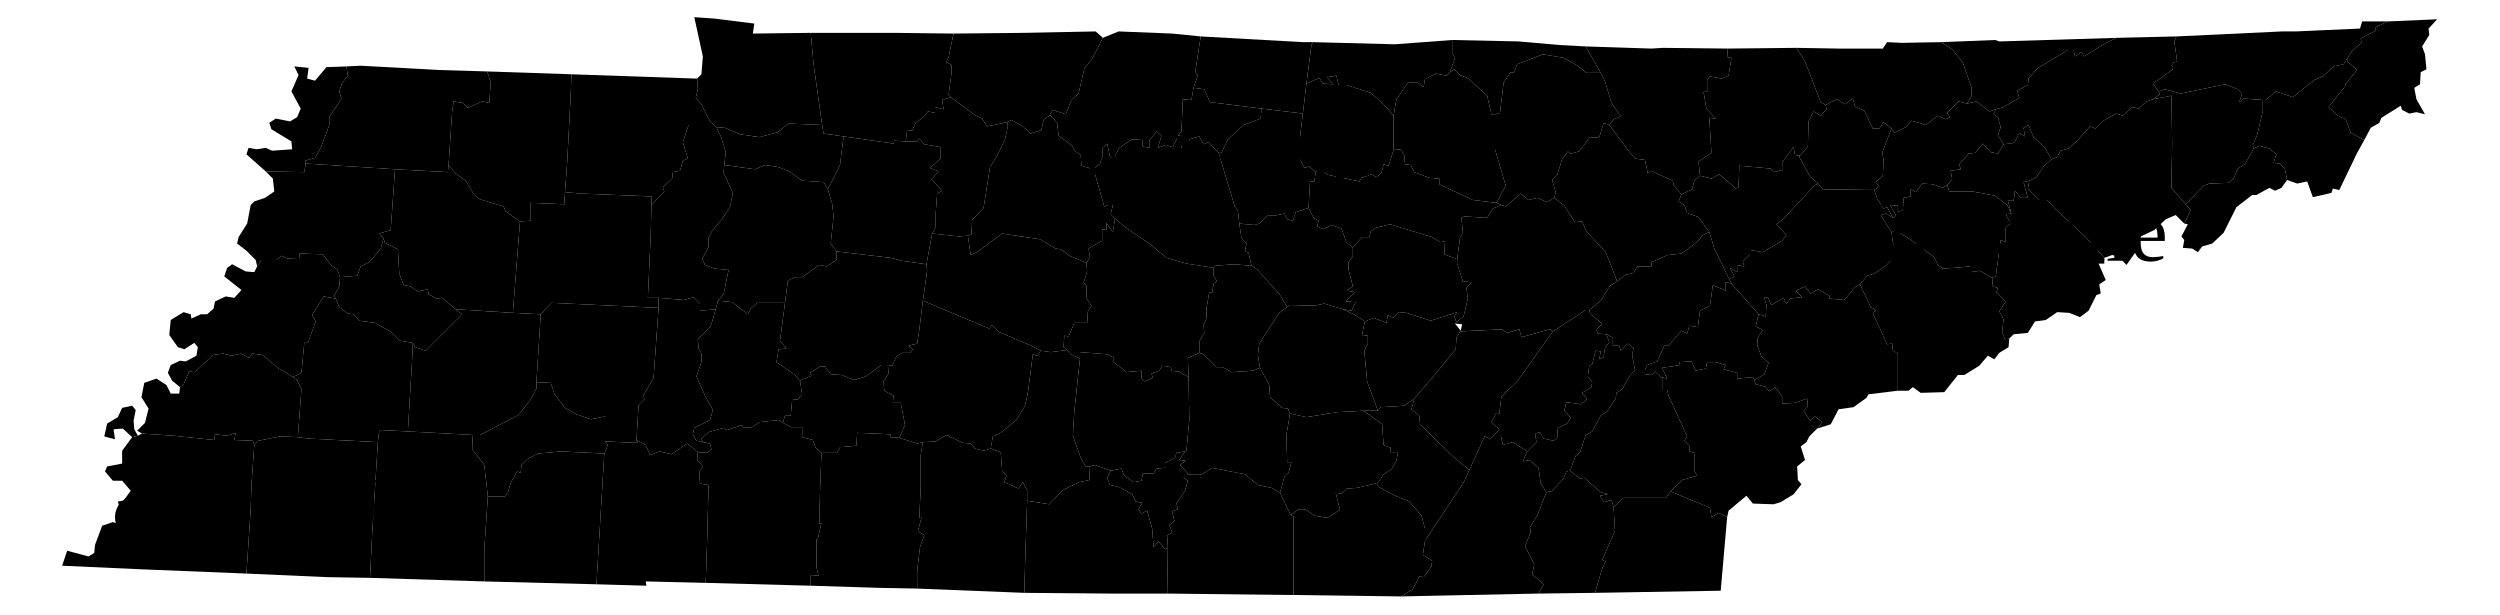
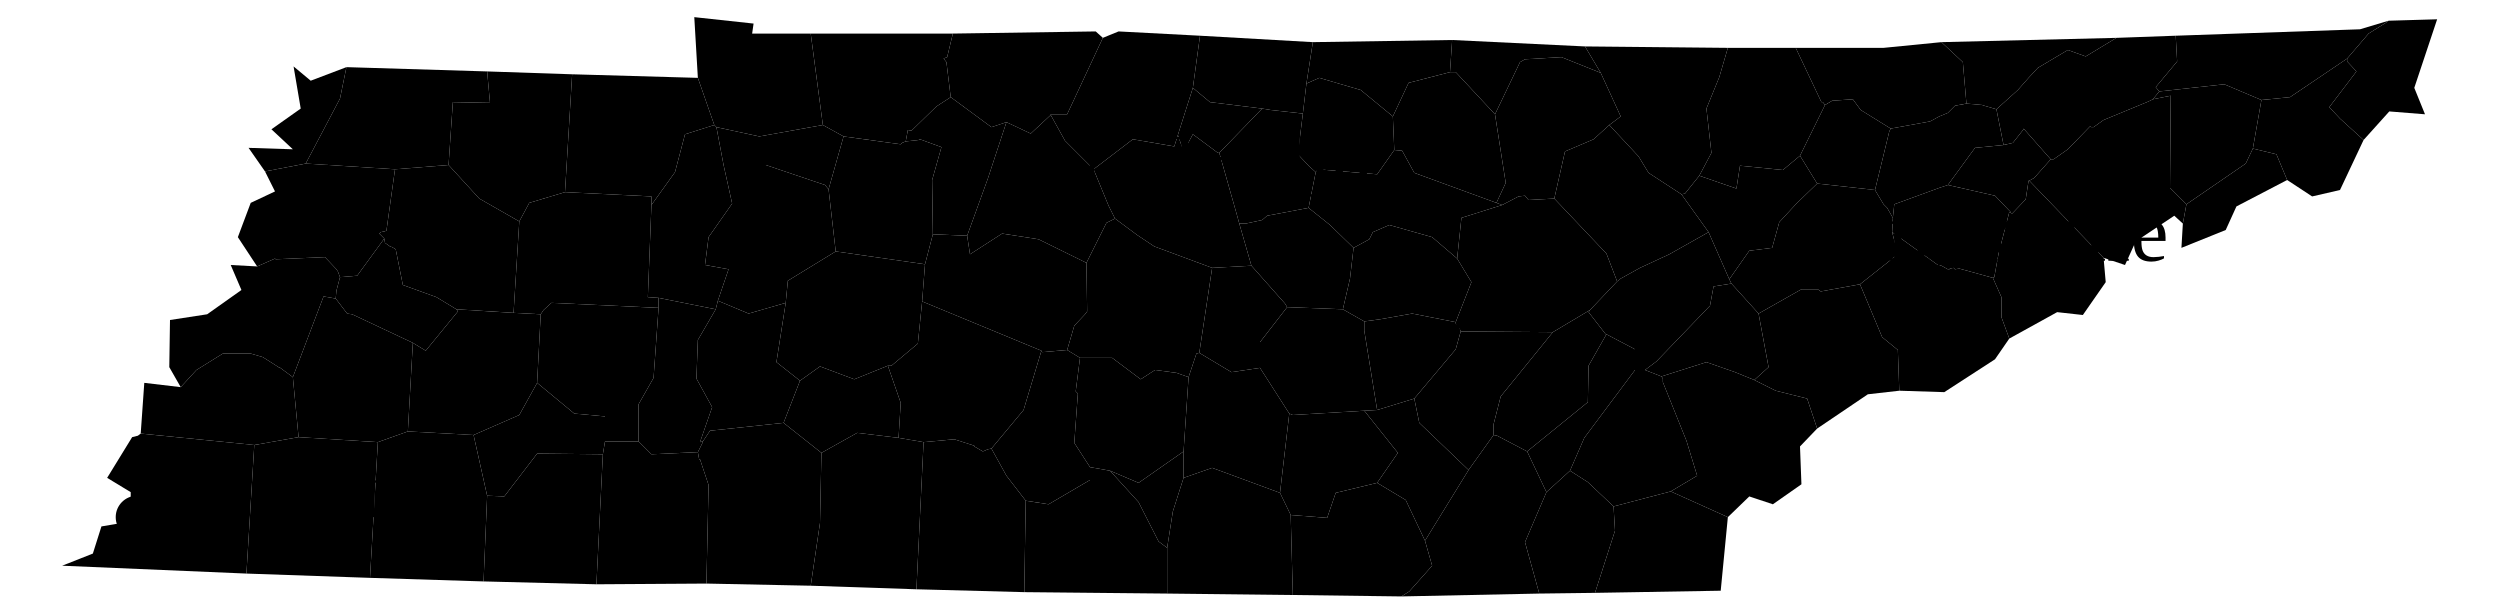
<svg xmlns="http://www.w3.org/2000/svg" version="1.1" width="350" height="86" viewBox="0 0 350 86">
  <defs>
    <pattern id="pattern-no-results" width="50" height="50" patternUnits="userSpaceOnUse">
      <rect width="50" height="50" fill="#ddd" />
      <path d="M-5,5L5,-5M-5,55L55,-5M45,55L55,45" stroke-width="10" stroke="#666666" />
    </pattern>
  </defs>
  <g class="counties" transform="scale(0.1)">
-     <path data-fips-int="47001" data-name="Anderson County" d="M2520,218l-1,2 15,27 11,10 -5,3 -43,46 -10,8 14,15 -6,8 -27,16 -18,-3 0,6 -10,10 2,7 -10,-2 0,10 -10,-6 6,12 -7,4 -21,-43 -7,-23 -15,-21 -16,-6 -4,-11 -8,-5 4,-10 15,-7 3,-12 8,-7 16,4 11,-6 23,20 4,-2 1,-30 44,4 4,5 12,-3 0,-11 16,-21 2,11Z" />
-     <path data-fips-int="47003" data-name="Bedford County" d="M1664,528l1,60 -4,43 -2,1 -12,2 -2,7 -14,7 0,7 -12,1 -4,7 -15,0 -2,10 -11,2 -13,-9 -4,-10 -15,3 -22,-8 -7,2 -6,0 -7,-12 -11,-31 2,-34 8,-74 0,-9 38,3 10,5 -2,5 19,15 21,-2 0,11 5,4 11,-5 -2,-6 11,-4 4,-7 12,2 2,7 9,-1Z" />
-     <path data-fips-int="47005" data-name="Benton County" d="M1003,178l7,15 6,20 -2,18 -1,11 13,28 -4,20 -13,19 -12,14 -5,10 0,13 -9,16 4,9 13,5 20,2 -7,34 -8,9 -3,12 -22,2 0,-10 -9,-9 -13,4 -36,-3 -15,0 4,-88 1,-42 18,-19 -2,-6 13,-12 1,-9 10,-2 4,-14 7,-3 -7,-23 8,-24 36,0Z" />
-     <path data-fips-int="47007" data-name="Bledsoe County" d="M2174,464l-50,70 -22,21 -3,24 -4,-1 -7,13 11,10 -7,8 -6,6 -7,-5 -22,48 -24,-20 -45,-44 -1,-12 -11,-9 4,-15 25,-29 33,-40 1,-16 5,-9 59,-3 7,5 17,-5 3,11 40,-11Z" />
-     <path data-fips-int="47009" data-name="Blount County" d="M2626,434l-4,5 20,43 7,-1 1,10 7,4 0,52 -41,5 -3,5 -18,13 -21,3 -11,21 -19,6 7,-9 -10,-8 -7,6 -9,-14 6,-6 -1,-11 -17,6 -18,1 0,-10 -10,-13 -8,6 -6,-7 -13,-3 -2,-6 14,-8 6,-16 -10,-9 -6,-16 1,-11 7,-10 -10,-5 4,-17 10,3 1,-16 -3,-10 5,-1 5,11 17,-10 4,9 5,-8 17,-2 -9,-9 13,-6 8,10 10,-6 16,9 0,4 21,2 15,-18 7,-4 15,32Z" />
-     <path data-fips-int="47011" data-name="Bradley County" d="M2259,710l2,33 -18,41 5,2 -5,10 -10,34 -79,1 7,-13 -16,-14 3,-14 -13,-25 8,-20 -1,-7 10,-16 13,-33 7,-1 17,-18 4,-10 5,-1 14,11 6,-1 23,20 10,3 -11,2 5,9 11,-3Z" />
-     <path data-fips-int="47013" data-name="Campbell County" d="M2556,147l1,6 -8,9 -10,-6 -7,14 -1,35 -11,13 -7,-1 -2,-11 -16,21 0,11 -12,3 -4,-5 -44,-4 -1,30 -4,2 -23,-20 -11,6 -16,-4 -2,-20 18,-12 -3,-49 9,1 -13,-14 -4,-23 5,-1 0,-16 4,-5 16,3 10,-4 4,-25 -6,-1 1,-12 96,-1 12,19 22,57Z" />
-     <path data-fips-int="47015" data-name="Cannon County" d="M1752,372l8,5 32,36 10,17 -11,8 -28,43 -2,16 3,18 -10,4 -30,2 -12,-7 -9,0 -18,-18 -6,-2 0,-16 7,-12 -1,-11 4,-9 0,-14 4,-23 4,1 2,-13 5,-3 -5,-8 0,-11 3,-3 25,-2Z" />
-     <path data-fips-int="47017" data-name="Carroll County" d="M912,287l-1,42 -4,88 15,0 0,14 -150,-7 -15,16 -39,-2 10,-128 15,-1 0,-25 47,2 1,-17 22,2 99,4Z" />
-     <path data-fips-int="47019" data-name="Carter County" d="M3310,196l-10,18 -25,52 -9,-2 -2,6 -26,6 -8,-22 -14,3 -14,-5 -3,-15 -7,-8 -9,-1 4,-12 -10,-8 -14,-4 -8,4 -1,-5 6,-14 8,-34 0,-15 4,0 14,-12 24,8 30,-24 12,-5 15,-14 14,-3 5,-8 0,4 14,12 -16,19 -1,4 -23,29 13,12 11,5 7,19Z" />
-     <path data-fips-int="47021" data-name="Cheatham County" d="M1410,171l1,6 -4,18 -11,23 -10,16 -9,57 -16,17 -1,20 -5,2 -12,1 -38,-4 5,-9 0,-20 2,-27 7,-4 -15,-16 10,-11 -12,-5 15,-13 0,-16 -23,-4 -7,-8 -3,4 -16,0 2,-16 7,1 5,-11 12,-9 5,-7 10,2 0,-8 12,3 -2,-13 12,-4 35,26 9,4 7,11Z" />
-     <path data-fips-int="47023" data-name="Chester County" d="M847,618l4,5 -5,12 -61,-3 -32,3 -15,8 -8,8 -1,11 -5,-2 -9,16 -4,14 -4,5 -24,0 -5,-44 -17,-22 1,-20 10,0 54,-28 17,-22 8,-15 0,-9 20,1 5,15 15,20 16,9 20,7 20,-4Z" />
-     <path data-fips-int="47025" data-name="Claiborne County" d="M2718,59l16,11 14,18 12,34 0,13 -6,10 -12,-3 -16,16 4,6 -6,3 -11,-5 -17,13 -20,-6 -8,9 -16,8 -4,-6 -11,-9 -6,9 -9,0 -12,-25 -13,-6 -3,-11 -11,8 -11,-7 -5,2 -11,6 -7,-4 -22,-57 -12,-19 59,1 62,0 6,-9 20,1Z" />
-     <path data-fips-int="47027" data-name="Clay County" d="M2030,101l-5,5 -15,-3 -15,8 -2,11 -9,-7 -13,1 -16,23 -4,23 -14,-16 -18,-16 -34,-11 -11,0 -3,-13 -13,2 8,10 -14,-1 -5,-8 -18,8 7,-54 2,-4 115,3 80,-6 0,19 4,6Z" />
-     <path data-fips-int="47029" data-name="Cocke County" d="M2946,361l0,8 -8,0 10,23 -9,6 2,13 -6,2 -11,22 -12,9 -15,-6 -17,-1 -16,11 -15,2 -10,16 -20,2 -6,6 -6,1 -4,-10 2,-18 -6,-11 9,-14 -13,-13 2,-6 -7,-2 -1,-12 5,-2 7,-51 7,3 0,-21 7,-5 -7,-13 8,-1 -5,-18 8,0 2,-14 8,10 10,0 -6,-22 8,-2 -2,11 16,16 11,0 12,13 42,39Z" />
-     <path data-fips-int="47031" data-name="Coffee County" d="M1679,494l6,2 18,18 9,0 12,7 30,-2 10,-4 13,24 1,17 17,15 8,1 3,7 -5,30 1,38 6,0 -4,15 -6,6 -6,22 -12,-7 -19,-4 -18,-15 -46,-9 -14,9 -22,0 -4,5 6,-6 -11,-12 8,-6 -9,-1 8,-12 2,-1 4,-43 -1,-60 -1,-27Z" />
-     <path data-fips-int="47033" data-name="Crockett County" d="M638,433l3,3 6,4 -51,51 -15,-5 -3,-6 -18,-3 -12,-12 -23,-13 -22,-3 -8,-9 -8,-1 -12,-9 -5,-12 -2,-4 7,-13 1,-13 24,-2 5,-13 12,-6 16,-19 4,-14 2,6 18,9 2,34 6,16 10,2 10,7 14,-3 1,7 11,6 8,-1Z" />
-     <path data-fips-int="47035" data-name="Cumberland County" d="M2176,277l14,11 15,23 10,-1 6,14 27,29 16,41 -10,6 -13,21 -16,13 -5,0 -46,30 -4,-3 -40,11 -3,-11 -17,5 -7,-5 -59,3 1,-1 2,-9 -10,-1 2,-2 10,-8 6,-25 -2,-15 7,-8 -12,-1 -8,-25 0,-6 4,-30 4,-7 -2,-21 4,-2 32,2 8,-13 12,-5 6,2 21,-18 11,9 12,-3 14,6Z" />
-     <path data-fips-int="47037" data-name="Davidson County" d="M1470,161l10,11 2,18 19,14 3,7 9,6 1,15 17,5 15,52 5,-2 7,0 -3,13 6,6 -3,19 -9,-13 0,10 -6,-1 0,16 -19,11 2,12 -5,8 -24,-10 -12,-9 -7,-1 -22,-13 -53,-8 -35,26 -9,4 -4,-27 5,-2 1,-20 16,-17 9,-57 10,-16 11,-23 4,-18 -1,-6 6,-3 16,9 11,10 15,-5 3,-14 9,-7 0,-1Z" />
-     <path data-fips-int="47039" data-name="Decatur County" d="M1002,433l-7,24 -18,18 1,13 4,7 0,12 -7,20 13,29 10,18 -4,14 -22,11 -2,9 5,9 9,2 10,2 2,8 -6,5 -13,-1 -15,-12 -22,15 -16,-4 -14,5 -6,-14 -11,-6 -2,0 3,-50 9,-9 -3,-3 15,-26 7,-98 0,-14 36,3 13,-4 9,9 0,10Z" />
-     <path data-fips-int="47041" data-name="DeKalb County" d="M1894,347l0,-1 0,1 0,12 -6,8 0,11 6,23 -9,6 12,2 -13,13 14,1 -6,12 -12,-2 -26,-8 -14,3 -34,-1 -4,3 -10,-17 -32,-36 -8,-5 -4,-18 -5,-2 2,-11 -7,-8 -3,-20 21,2 7,-2 11,-11 10,0 14,-3 4,8 8,2 4,-12 18,-6 7,14 7,4 -2,8 9,4 11,-6 14,5 7,19Z" />
-     <path data-fips-int="47043" data-name="Dickson County" d="M1268,198l16,0 3,-4 7,8 23,4 0,16 -15,13 12,5 -10,11 15,16 -7,4 -2,27 0,20 -5,9 -8,43 -35,-5 -15,-4 -76,-9 -8,-11 4,-38 -2,-18 -6,-20 17,-34 5,-40 70,10 1,-4Z" />
-     <path data-fips-int="47045" data-name="Dyer County" d="M553,237l-6,85 -16,5 6,7 -4,14 -16,19 -12,6 -5,13 -24,2 -4,-11 -9,-6 -11,-15 -33,-1 1,6 -18,1 -8,-4 -7,6 -21,0 -6,9 -2,-9 -13,-13 -13,-10 2,-9 12,-19 5,-26 5,-5 15,-5 13,-9 -2,-18 -10,-10 54,1 2,-12Z" />
-     <path data-fips-int="47047" data-name="Fayette County" d="M417,612l15,2 97,5 -8,129 -3,61 -60,-1 -113,-5 6,-91 1,-33 4,-56 6,-6 30,-6Z" />
-     <path data-fips-int="47049" data-name="Fentress County" d="M2241,102l6,12 9,30 13,19 -10,4 -6,8 -8,-3 -6,20 -14,1 -14,19 -12,3 -4,-3 -8,11 -7,22 -7,7 5,17 -2,8 -10,6 -14,-6 -12,3 -11,-9 -21,18 -6,-2 -7,-3 13,-24 -15,-51 0,-49 7,-2 5,-42 9,-14 6,-1 4,-11 36,-14 29,5 18,10 14,11Z" />
-     <path data-fips-int="47051" data-name="Franklin County" d="M1792,690l15,31 4,2 0,110 -177,-2 1,-64 -1,-17 7,-5 -4,-10 7,-6 -3,-13 8,-3 -2,-8 12,-18 4,-14 -6,-4 4,-5 22,0 14,-9 46,9 18,15 19,4Z" />
-     <path data-fips-int="47053" data-name="Gibson County" d="M728,310l-10,128 -80,-5 -19,-16 -8,1 -11,-6 -1,-7 -14,3 -10,-7 -10,-2 -6,-16 -2,-34 -18,-9 -2,-6 -6,-7 16,-5 6,-85 74,4 1,-10 10,12 14,10 12,20 8,6 33,10 3,7Z" />
-     <path data-fips-int="47055" data-name="Giles County" d="M1387,628l14,5 2,26 6,7 -3,9 20,9 6,-9 6,12 0,14 -3,92 -1,37 -150,-6 0,-25 4,-33 6,-17 -9,-5 5,-19 -3,0 2,-43 0,-45 3,-18 18,-1 15,-9 23,11 11,1 6,7 12,3Z" />
-     <path data-fips-int="47057" data-name="Grainger County" d="M2754,145l13,-3 5,4 13,10 9,-3 -3,7 6,4 4,14 -4,11 8,13 -8,13 -10,-2 -11,-12 -11,13 -9,1 -13,15 2,7 -14,2 2,12 -7,8 -6,4 -14,-5 -15,-1 -9,12 -7,-4 0,10 -10,2 -1,18 -7,1 0,-8 -11,-1 8,14 -4,4 -8,-15 -5,2 -9,-14 -4,-12 7,-5 -5,-6 10,-9 1,-23 -2,-9 13,-34 4,6 16,-8 8,-9 20,6 17,-13 11,5 6,-3 -4,-6 16,-16Z" />
-     <path data-fips-int="47059" data-name="Greene County" d="M3060,286l7,8 -9,19 -12,-12 -14,6 -16,15 -23,11 -3,12 4,2 -17,24 -10,-11 -10,-3 -11,4 -26,-29 -42,-39 -12,-13 -11,0 -16,-16 2,-11 10,-5 10,-15 11,-10 8,-3 5,-9 11,-3 12,-11 18,-20 8,3 11,-11 17,-10 10,3 13,-12 9,2 11,-10 9,-3 26,-5 1,67 -1,62Z" />
-     <path data-fips-int="47061" data-name="Grundy County" d="M1929,676l-29,7 -14,1 -8,7 -8,-1 6,24 -18,11 -17,-3 -14,-9 -9,0 -11,8 -15,-31 6,-22 6,-6 4,-15 -6,0 -1,-38 5,-30 23,5 43,-7 37,-2 26,19 2,29 10,4 -1,7 11,0 -2,11 -7,12 -11,7Z" />
-     <path data-fips-int="47063" data-name="Hamblen County" d="M2872,223l-11,10 -10,15 -10,5 -8,2 6,22 -10,0 -8,-10 -2,14 -8,0 5,18 -6,-12 -17,-13 -32,-6 -32,0 -3,-9 7,-8 -2,-12 14,-2 -2,-7 13,-15 9,-1 11,-13 11,12 10,2 8,-13 15,-2 7,-14 8,5 -2,-12 7,-4 7,17 16,15Z" />
-     <path data-fips-int="47065" data-name="Hamilton County" d="M2138,632l-6,14 9,-2 13,11 3,22 8,12 -13,33 -10,16 1,7 -8,20 13,25 -3,14 16,14 -7,13 -146,3 -46,1 16,-10 9,-18 6,1 11,-15 1,-8 -13,-8 3,-20 55,-83 7,-16 22,-48 7,5 6,-6 9,0 3,14 14,-4Z" />
-     <path data-fips-int="47067" data-name="Hancock County" d="M2963,53l-18,9 -27,17 -4,-6 -9,6 -2,-9 -8,0 -43,26 -12,14 -1,9 -15,8 3,10 -22,13 -11,3 -9,3 -13,-10 -5,-4 -13,3 6,-10 0,-13 -12,-34 -14,-18 -16,-11 75,-3 6,2Z" />
-     <path data-fips-int="47069" data-name="Hardeman County" d="M571,604l91,5 -1,20 17,22 5,44 -5,74 0,45 -160,-5 3,-61 8,-129 2,-17Z" />
-     <path data-fips-int="47071" data-name="Hardin County" d="M977,633l-1,11 8,9 -5,8 1,16 12,2 -2,77 -2,60 -84,-2 1,6 -70,-2 11,-183 5,-12 -4,-5 45,2 1,-3 11,6 6,14 14,-5 16,4 22,-15Z" />
-     <path data-fips-int="47073" data-name="Hawkins County" d="M3047,51l-3,7 4,28 -6,2 0,9 -28,20 8,11 2,4 -10,7 -9,3 -11,10 -9,-2 -13,12 -10,-3 -17,10 -11,11 -8,-3 -18,20 -12,11 -11,3 -5,9 -8,3 -9,-16 -16,-15 -7,-17 -7,4 2,12 -8,-5 -7,14 -15,2 -8,-13 4,-11 -4,-14 -6,-4 3,-7 11,-3 22,-13 -3,-10 15,-8 1,-9 12,-14 43,-26 8,0 2,9 9,-6 4,6 27,-17 18,-9Z" />
-     <path data-fips-int="47075" data-name="Haywood County" d="M470,418l5,12 12,9 8,1 8,9 22,3 23,13 12,12 18,3 -1,23 -6,101 -40,-2 -2,17 -97,-5 -15,-2 5,-67 -6,-13 -6,-4 12,-6 4,-42 5,0 11,-30 -5,-9 16,-26Z" />
-     <path data-fips-int="47077" data-name="Henderson County" d="M922,431l-7,98 -15,26 3,3 -9,9 -3,50 2,0 -1,3 -45,-2 0,-35 -20,4 -20,-7 -16,-9 -15,-20 -5,-15 -20,-1 6,-95 15,-16Z" />
-     <path data-fips-int="47079" data-name="Henry County" d="M976,110l1,15 -3,12 8,9 12,24 6,5 -36,0 -8,24 7,23 -7,3 -4,14 -10,2 -1,9 -13,12 2,6 -18,19 0,-12 -99,-4 -22,-2 3,-41 3,-57 2,-38 1,-29 174,6Z" />
-     <path data-fips-int="47081" data-name="Hickman County" d="M1297,370l1,9 -6,42 -5,41 -3,19 -12,3 6,5 -4,5 -11,0 -8,5 -6,13 -6,-1 -9,0 -22,16 -16,5 -18,-7 -15,-1 -8,-11 -7,0 -14,9 2,4 -16,7 -7,-8 -26,-18 3,-18 11,-1 -9,-11 7,-53 4,-31 10,-5 10,0 24,-17 10,2 14,-9 0,-12 76,9 15,4Z" />
-     <path data-fips-int="47083" data-name="Houston County" d="M1151,175l2,12 28,4 -5,40 -17,34 -6,-10 -30,-2 -18,-13 -15,-6 -19,-3 -14,6 -43,-6 2,-18 -6,-20 -7,-15 12,1 21,9 27,4 26,-7 15,-12Z" />
-     <path data-fips-int="47085" data-name="Humphreys County" d="M1159,265l6,20 2,18 -4,38 8,11 0,12 -14,9 -10,-2 -24,17 -10,0 -10,5 -4,31 -39,0 -9,8 -4,8 -22,-17 -20,-2 8,-9 7,-34 -20,-2 -13,-5 -4,-9 9,-16 0,-13 5,-10 12,-14 13,-19 4,-20 -13,-28 1,-11 43,6 14,-6 19,3 15,6 18,13 30,2Z" />
-     <path data-fips-int="47087" data-name="Jackson County" d="M1951,162l0,48 -7,22 -7,-2 -3,12 -7,6 -7,-4 -14,5 -3,5 -43,-9 -14,-8 -4,4 -9,-8 -7,2 -9,-18 7,-58 5,-42 18,-8 5,8 14,1 -8,-10 13,-2 3,13 11,0 34,11 18,16Z" />
-     <path data-fips-int="47089" data-name="Jefferson County" d="M2726,259l3,9 32,0 32,6 17,13 6,12 -8,1 7,13 -7,5 0,21 -7,-3 -7,51 -5,2 -17,-10 -14,2 0,-8 -22,2 -16,1 -7,-5 -5,-11 -34,-25 -19,-12 -7,2 -15,-24 8,-2 9,6 4,-4 -8,-14 11,1 0,8 7,-1 1,-18 10,-2 0,-10 7,4 9,-12 15,1 14,5Z" />
-     <path data-fips-int="47091" data-name="Johnson County" d="M3310,196l-19,-10 -7,-19 -11,-5 -13,-12 23,-29 1,-4 16,-19 -14,-12 0,-4 7,-11 13,-11 -1,-6 21,-11 0,-5 17,-8 69,-3 -12,13 1,9 -10,16 4,11 2,21 -8,4 -1,17 -8,5 3,16 12,21 -12,-3 -10,2 -10,-5 -2,-6 -27,17 -3,7 -12,7Z" />
-     <path data-fips-int="47093" data-name="Knox County" d="M2624,266l4,12 9,14 5,-2 8,15 -9,-6 -8,2 15,24 2,14 6,17 -16,16 -16,11 -10,3 -10,12 -7,4 -15,18 -21,-2 0,-4 -16,-9 -10,6 -8,-10 -13,6 9,9 -17,2 -5,8 -4,-9 -17,10 -5,-11 -5,1 3,10 -1,16 -10,-3 -38,-43 -3,-6 7,-4 -6,-12 10,6 0,-10 10,2 -2,-7 10,-10 0,-6 18,3 27,-16 6,-8 -14,-15 10,-8 43,-46 5,-3 7,8Z" />
-     <path data-fips-int="47095" data-name="Lake County" d="M428,229l-2,12 -54,-1 -27,-24 3,-9 11,2 13,-2 9,4 28,-2 -1,-11 -28,-17 -3,-9 9,-6 20,4 10,-6 5,-12 -13,-24 10,-23 -6,-12 20,2 -2,15 11,3 16,-19 28,-1 2,13 -8,10 -4,12 3,10 -17,26 0,11 -12,32 -8,14 -14,4Z" />
-     <path data-fips-int="47097" data-name="Lauderdale County" d="M476,388l-1,13 -7,13 2,4 -17,-3 -16,26 5,9 -11,30 -5,0 -4,42 -12,6 -12,-8 -8,-4 -22,-19 -15,-2 -4,6 -12,-6 -13,3 -12,-3 -14,2 -25,24 -8,-1 -8,18 -5,4 -11,-9 -6,-11 4,-11 13,-6 8,1 15,-8 2,-12 -5,-6 -14,9 -9,-3 -12,-17 2,-21 18,-11 10,3 1,6 13,-6 9,0 9,-8 2,-10 15,-7 12,2 10,-11 -24,-19 4,-12 7,-5 19,10 12,1 4,-8 6,-9 21,0 7,-6 8,4 18,-1 -1,-6 33,1 11,15 9,6Z" />
-     <path data-fips-int="47099" data-name="Lawrence County" d="M1259,613l25,8 8,-2 -3,18 0,45 -2,43 3,0 -5,19 9,5 -6,17 -4,33 0,25 -53,-1 -96,-3 0,-15 11,1 -3,-12 0,-39 2,-1 5,-22 -3,2 1,-45 2,-55 22,0 4,-8 23,-2 1,-18 47,2 -1,4Z" />
-     <path data-fips-int="47101" data-name="Lewis County" d="M1243,511l1,12 -7,11 1,13 13,7 -1,10 11,0 6,31 -8,18 -13,-1 1,-4 -47,-2 -1,18 -23,2 -4,8 -22,0 -8,-7 -4,-11 -15,-4 0,-14 -15,0 -12,-6 3,-10 8,0 2,-22 8,-1 6,-7 -3,-19 16,-7 -2,-4 14,-9 7,0 8,11 15,1 18,7 16,-5 22,-16Z" />
-     <path data-fips-int="47103" data-name="Lincoln County" d="M1555,659l-5,10 4,10 13,3 18,10 5,10 9,2 -5,9 4,6 8,-4 7,25 2,26 7,-8 9,11 4,-2 -1,64 -79,0 -121,-1 1,-37 3,-92 31,5 19,-20 23,-11 14,-3 1,-19 7,-2Z" />
-     <path data-fips-int="47105" data-name="Loudon County" d="M2320,506l10,-22 6,0 18,-21 8,4 3,-11 12,2 3,-23 14,-7 4,-29 18,8 0,-12 8,2 38,43 -4,17 10,5 -7,10 -1,11 6,16 10,9 -6,16 -14,8 -2,-4 -22,2 0,-8 -19,-5 3,-6 -14,-4 -12,0 -2,9 -14,3 -6,-13 -17,1 1,4 -25,4 7,15 -9,-2 -8,-8 -4,5 -10,-1 0,-6 3,-7Z" />
-     <path data-fips-int="47107" data-name="McMinn County" d="M2303,518l0,6 10,1 4,-5 8,8 2,2 0,5 0,11 7,0 2,8 26,57 -4,6 7,7 0,8 7,2 0,25 4,7 -21,6 -16,16 -7,9 -59,0 -14,13 -3,-10 -11,3 -5,-9 11,-2 -10,-3 -23,-20 -6,1 -14,-11 8,-21 6,-5 8,-24 9,-5 12,-22 9,-6 12,-18 1,-8 8,-5 10,-18 8,-9Z" />
-     <path data-fips-int="47109" data-name="McNairy County" d="M846,635l-11,183 -157,-4 0,-45 5,-74 24,0 4,-5 4,-14 9,-16 5,2 1,-11 8,-8 15,-8 32,-3Z" />
-     <path data-fips-int="47111" data-name="Macon County" d="M1838,59l-2,4 -7,54 -5,42 -58,-7 -72,-9 -8,-18 -15,-2 6,-18 -4,-2 8,-52 143,8Z" />
-     <path data-fips-int="47113" data-name="Madison County" d="M718,438l39,2 -6,95 0,9 -8,15 -17,22 -54,28 -10,0 -91,-5 6,-101 1,-23 3,6 15,5 51,-51 -6,-4 -3,-3Z" />
-     <path data-fips-int="47115" data-name="Marion County" d="M1995,757l-3,20 13,8 -1,8 -11,15 -6,-1 -9,18 -16,10 -151,-2 0,-110 -4,-2 11,-8 9,0 14,9 17,3 18,-11 -6,-24 8,1 8,-7 14,-1 29,-7 0,5 24,13 20,8 17,20 5,18Z" />
-     <path data-fips-int="47117" data-name="Marshall County" d="M1494,490l5,6 13,6 -8,74 -2,34 11,31 7,12 6,0 -1,19 -14,3 -23,11 -19,20 -31,-5 0,-14 -6,-12 -6,9 -20,-9 3,-9 -6,-7 -2,-26 -14,-5 3,-17 11,-5 22,-18 12,-20 4,-18 7,-54 6,2 5,-7 14,2Z" />
-     <path data-fips-int="47119" data-name="Maury County" d="M1457,491l-5,7 -6,-2 -7,54 -4,18 -12,20 -22,18 -11,5 -3,17 -10,3 -12,-3 -6,-7 -11,-1 -23,-11 -15,9 -18,1 -8,2 -25,-8 8,-18 -6,-31 -11,0 1,-10 -13,-7 -1,-13 7,-11 -1,-12 6,1 6,-13 8,-5 11,0 4,-5 -6,-5 12,-3 3,-19 5,-41 93,39 4,-5 10,10 45,19Z" />
-     <path data-fips-int="47121" data-name="Meigs County" d="M2289,518l-8,9 -10,18 -8,5 -1,8 -12,18 -9,6 -12,22 -9,5 -8,24 -6,5 -8,21 -5,1 -4,10 -17,18 -7,1 -8,-12 -3,-22 -13,-11 -9,2 6,-14 13,-13 -2,-12 7,-2 5,9 14,3 5,-4 1,-14 13,-6 5,-8 -9,-10 3,-12 20,3 9,-7 -7,-9 13,-8 1,-7 -6,-8 2,-15 4,-2 5,-19 7,1 -2,11 6,-3 2,-13 6,-8 -4,-11 9,5 0,11 9,0 2,7 10,-10 8,6 -2,10Z" />
-     <path data-fips-int="47123" data-name="Monroe County" d="M2368,506l6,13 14,-3 2,-9 12,0 14,4 -3,6 19,5 0,8 22,-2 2,4 2,6 13,3 6,7 8,-6 10,13 0,10 18,-1 17,-6 1,11 -6,6 9,14 7,-6 10,8 -7,9 -11,11 -4,8 -8,6 6,19 -11,9 1,19 5,6 -11,14 -18,11 -10,3 -29,-1 -9,-11 -25,21 -2,9 -12,-6 -10,6 -2,-13 -55,-23 16,-16 21,-6 -4,-7 0,-25 -7,-2 0,-8 -7,-7 4,-6 -26,-57 -2,-8 -7,0 0,-11 0,-5 -2,-2 9,2 -7,-15 25,-4 -1,-4Z" />
-     <path data-fips-int="47125" data-name="Montgomery County" d="M1331,136l-12,4 2,13 -12,-3 0,8 -10,-2 -5,7 -12,9 -5,11 -7,-1 -2,16 -16,-1 -1,4 -70,-10 -28,-4 -2,-12 -12,-85 -4,-44 117,0 83,1 -7,33 -3,7 7,4 0,12 -4,30Z" />
-     <path data-fips-int="47127" data-name="Moore County" d="M1657,669l6,4 -4,14 -12,18 2,8 -8,3 3,13 -7,6 4,10 -7,5 1,17 -4,2 -9,-11 -7,8 -2,-26 -7,-25 -8,4 -4,-6 5,-9 -9,-2 -5,-10 -18,-10 -13,-3 -4,-10 5,-10 15,-3 4,10 13,9 11,-2 2,-10 15,0 4,-7 12,-1 0,-7 14,-7 2,-7 12,-2 -8,12 9,1 -8,6 11,12Z" />
-     <path data-fips-int="47129" data-name="Morgan County" d="M2253,175l30,40 6,7 14,2 4,19 4,-4 31,14 1,6 11,13 -4,10 8,5 4,11 16,6 15,21 -9,4 -7,9 -23,17 -19,2 -23,10 0,6 -20,0 -5,9 -12,3 -11,9 -16,-41 -27,-29 -6,-14 -10,1 -15,-23 -14,-11 2,-8 -5,-17 7,-7 7,-22 8,-11 4,3 12,-3 14,-19 14,-1 6,-20Z" />
-     <path data-fips-int="47131" data-name="Obion County" d="M682,100l5,15 -2,29 -10,-2 -20,9 -7,-7 -13,-2 -2,14 -5,75 -1,10 -74,-4 -125,-8 -1,-4 14,-4 8,-14 12,-32 0,-11 17,-26 -3,-10 4,-12 8,-10 -2,-13 20,-1 109,6Z" />
-     <path data-fips-int="47133" data-name="Overton County" d="M2093,160l0,49 15,51 -13,24 -33,-4 -47,-22 0,-8 -14,-1 -21,-8 -5,-10 -8,-1 -1,-13 -5,-8 -10,1 0,-48 4,-23 16,-23 13,-1 9,7 2,-11 15,-8 15,3 5,-5 6,-4 8,8 12,5 26,24 6,26Z" />
-     <path data-fips-int="47135" data-name="Perry County" d="M1099,424l-7,53 9,11 -11,1 -3,18 26,18 7,8 3,19 -6,7 -8,1 -2,22 -8,0 -3,10 -6,-4 -27,3 -10,7 -12,1 -2,-4 -21,7 -5,-3 -21,6 -10,9 2,5 -9,-2 -5,-9 2,-9 22,-11 4,-14 -10,-18 -13,-29 7,-20 0,-12 -4,-7 -1,-13 18,-18 7,-24 3,-12 20,2 22,17 4,-8 9,-8Z" />
-     <path data-fips-int="47137" data-name="Pickett County" d="M2220,65l21,37 -20,0 -14,-11 -18,-10 -29,-5 -36,14 -4,11 -6,1 -9,14 -5,42 -7,2 -5,0 -6,-26 -26,-24 -12,-5 -8,-8 -6,4 7,-20 -4,-6 0,-19 93,2 57,5Z" />
-     <path data-fips-int="47139" data-name="Polk County" d="M2418,724l-9,103 -176,3 10,-34 5,-10 -5,-2 18,-41 -2,-33 14,-13 59,0 7,-9 55,23 2,13 10,-6Z" />
-     <path data-fips-int="47141" data-name="Putnam County" d="M2095,284l7,3 -12,5 -8,13 -32,-2 -4,2 2,21 -4,7 -4,30 -18,-7 1,-18 -7,1 -11,-7 -59,-18 -20,5 -7,5 -2,8 -10,0 -13,14 0,1 -9,-8 -7,-19 -14,-5 -11,6 -9,-4 2,-8 -7,-4 -7,-14 2,-37 6,0 2,-13 4,-4 14,8 43,9 3,-5 14,-5 7,4 7,-6 3,-12 7,2 7,-22 10,-1 5,8 1,13 8,1 5,10 21,8 14,1 0,8 47,22Z" />
-     <path data-fips-int="47143" data-name="Rhea County" d="M2225,434l1,5 17,14 -8,9 2,5 12,1 4,11 -6,8 -2,13 -6,3 2,-11 -7,-1 -5,19 -4,2 -2,15 6,8 -1,7 -13,8 7,9 -9,7 -20,-3 -3,12 9,10 -5,8 -13,6 -1,14 -5,4 -14,-3 -5,-9 -7,2 2,12 -13,13 -20,-13 -14,4 -3,-14 -9,0 7,-8 -11,-10 7,-13 4,1 3,-24 22,-21 50,-70 46,-30Z" />
-     <path data-fips-int="47145" data-name="Roane County" d="M2320,506l-14,5 -3,7 -14,0 -4,-21 2,-10 -8,-6 -10,10 -2,-7 -9,0 0,-11 -9,-5 -12,-1 -2,-5 8,-9 -17,-14 -1,-5 16,-13 13,-21 10,-6 11,-9 12,-3 5,-9 20,0 0,-6 23,-10 19,-2 23,-17 7,-9 9,-4 7,23 21,43 3,6 -8,-2 0,12 -18,-8 -4,29 -14,7 -3,23 -12,-2 -3,11 -8,-4 -18,21 -6,0Z" />
-     <path data-fips-int="47147" data-name="Robertson County" d="M1544,53l-16,31 -10,12 -8,35 -10,9 -8,20 -18,-6 -4,6 0,1 -9,7 -3,14 -15,5 -11,-10 -16,-9 -6,3 -28,6 -7,-11 -9,-4 -35,-26 -3,-3 4,-30 0,-12 -7,-4 3,-7 7,-33 99,-1 100,-2Z" />
-     <path data-fips-int="47149" data-name="Rutherford County" d="M1699,375l0,11 5,8 -5,3 -2,13 -4,-1 -4,23 0,14 -4,9 1,11 -7,12 0,16 -16,7 1,27 -14,-8 -9,1 -2,-7 -12,-2 -4,7 -11,4 2,6 -11,5 -5,-4 0,-11 -21,2 -19,-15 2,-5 -10,-5 -38,-3 0,9 -13,-6 -5,-6 -5,-4 1,-16 6,1 8,-19 18,0 1,-16 5,-8 -7,-11 0,-17 -4,-4 5,-16 -1,-12 5,-8 -2,-12 19,-11 0,-16 6,1 0,-10 9,13 3,-19 17,14 31,21 24,20 28,8Z" />
-     <path data-fips-int="47151" data-name="Scott County" d="M2419,68l-1,12 6,1 -4,25 -10,4 -16,-3 -4,5 0,16 -5,1 4,23 13,14 -9,-1 3,49 -18,12 2,20 -8,7 -3,12 -15,7 -11,-13 -1,-6 -31,-14 -4,4 -4,-19 -14,-2 -6,-7 -30,-40 6,-8 10,-4 -13,-19 -9,-30 -6,-12 -21,-37 92,3 16,-1Z" />
-     <path data-fips-int="47153" data-name="Sequatchie County" d="M2057,658l-7,16 -55,83 0,-17 -5,-18 -17,-20 -20,-8 -24,-13 0,-5 8,-12 11,-7 7,-12 2,-11 -11,0 1,-7 -10,-4 -2,-29 -26,-19 20,0 4,-5 33,-2 14,-10 -4,15 11,9 1,12 45,44Z" />
-     <path data-fips-int="47155" data-name="Sevier County" d="M2736,375l22,-2 0,8 14,-2 17,10 1,12 7,2 -2,6 13,13 -9,14 6,11 -2,18 4,10 6,-1 -1,12 -13,8 -7,9 -9,-5 -12,14 -21,13 -9,0 -19,24 -33,1 -11,-8 -6,5 -15,0 0,-52 -7,-4 -1,-10 -7,1 -20,-43 4,-5 -7,-4 -15,-32 10,-12 10,-3 16,-11 16,-16 -6,-17 -2,-14 7,-2 19,12 34,25 5,11 7,5Z" />
-     <path data-fips-int="47157" data-name="Shelby County" d="M356,623l-4,56 -1,33 -6,91 -148,-6 -110,-5 7,-21 30,8 8,-5 1,-11 10,-27 15,-5 18,5 6,-5 1,-10 -15,-8 -3,-11 8,-1 10,-14 -12,-14 -13,0 -11,-13 3,-7 21,-4 0,-18 14,-19 8,-2 6,-3 44,3 57,6 1,-8 17,2 12,-4 -2,10 26,1Z" />
-     <path data-fips-int="47159" data-name="Smith County" d="M1824,159l-7,58 9,18 7,-2 9,8 -2,13 -6,0 -2,37 -18,6 -4,12 -8,-2 -4,-8 -14,3 -10,0 -11,11 -7,2 -21,-2 -2,-18 -4,-5 -23,-76 4,0 9,-19 22,-20 24,-9 1,-14Z" />
-     <path data-fips-int="47161" data-name="Stewart County" d="M1135,46l4,44 12,85 -47,-2 -15,12 -26,7 -27,-4 -21,-9 -12,-1 -3,-3 -6,-5 -12,-24 -8,-9 3,-12 -1,-15 6,-6 2,-25 -12,-55 28,2 56,7 -2,14Z" />
-     <path data-fips-int="47163" data-name="Sullivan County" d="M3286,82l-5,8 -14,3 -15,14 -12,5 -30,24 -24,-8 -14,12 -4,0 -27,-2 -6,5 4,-12 -6,-6 -18,-7 -62,13 -22,-6 -9,3 -8,-11 28,-20 0,-9 6,-2 -4,-28 3,-7 148,-7 19,0 90,-4 3,-10 36,0 -17,8 0,5 -21,11 1,6 -13,11Z" />
-     <path data-fips-int="47165" data-name="Sumner County" d="M1681,51l-8,52 4,2 -6,18 -3,17 -12,-1 -2,45 -4,5 -8,17 -10,-3 -11,4 5,-17 -7,-6 -10,13 0,10 -9,-2 -1,-9 -14,-1 -18,12 -8,15 -5,-3 -4,-18 -7,7 1,10 -4,11 -9,8 -17,-5 -1,-15 -9,-6 -3,-7 -19,-14 -2,-18 -10,-11 0,-1 4,-6 18,6 8,-20 10,-9 8,-35 10,-12 16,-31 22,-9 75,3Z" />
-     <path data-fips-int="47167" data-name="Tipton County" d="M193,610l-8,2 -13,-12 -13,1 2,14 -15,-4 4,-18 15,-9 6,-13 14,-3 5,6 -3,15 1,12ZM390,516l8,4 12,8 6,4 6,13 -5,67 -25,-1 -30,6 -6,6 -2,-6 -26,-1 2,-10 -12,4 -17,-2 -1,8 -57,-6 -44,-3 -7,-4 11,-11 5,-20 -10,-16 4,-20 17,-6 14,9 6,12 12,0 1,-9 5,-4 8,-18 8,1 25,-24 14,-2 12,3 13,-3 12,6 4,-6 15,2Z" />
-     <path data-fips-int="47169" data-name="Trousdale County" d="M1671,123l15,2 8,18 72,9 -1,14 -24,9 -22,20 -9,19 -4,0 -14,-15 -7,3 -6,-11 -14,4 -2,14 -9,-2 3,-14 -7,-4 4,-5 2,-45 12,1Z" />
-     <path data-fips-int="47171" data-name="Unicoi County" d="M3202,252l-8,11 -9,4 -8,-4 -18,10 -6,0 -22,17 -18,36 -16,15 -14,4 -6,8 -8,-5 -13,-1 2,-11 -4,-5 9,-17 -5,-1 9,-19 -7,-8 25,-26 8,-3 27,-1 7,-6 6,-14 10,-6 12,-22 8,-4 14,4 10,8 -4,12 9,1 7,8Z" />
-     <path data-fips-int="47173" data-name="Union County" d="M2648,180l-13,34 2,9 -1,23 -10,9 5,6 -7,5 -72,-1 -7,-8 -11,-10 -15,-27 1,-2 11,-13 1,-35 7,-14 10,6 8,-9 -1,-6 11,-6 5,-2 11,7 11,-8 3,11 13,6 12,25 9,0 6,-9Z" />
-     <path data-fips-int="47175" data-name="Van Buren County" d="M1969,438l34,11 37,-12 -4,6 3,8 -2,2 8,10 -1,1 -5,9 -1,16 -33,40 -25,29 -14,10 -33,2 -4,5 -15,-41 -4,-43 5,-10 0,-11 -8,-1 2,-11 2,-8 12,-5 18,7 2,-11 7,4 9,-8Z" />
-     <path data-fips-int="47177" data-name="Warren County" d="M1880,433l15,7 16,10 -2,8 -2,11 8,1 0,11 -5,10 4,43 15,41 -20,0 -37,2 -43,7 -23,-5 -3,-7 -8,-1 -17,-15 -1,-17 -13,-24 -3,-18 2,-16 28,-43 11,-8 4,-3 34,1 14,-3Z" />
-     <path data-fips-int="47179" data-name="Washington County" d="M3168,140l0,15 -8,34 -6,14 1,5 -12,22 -10,6 -6,14 -7,6 -27,1 -8,3 -25,26 -20,-23 1,-62 -1,-67 -26,5 10,-7 -2,-4 9,-3 22,6 62,-13 18,7 6,6 -4,12 6,-5Z" />
-     <path data-fips-int="47181" data-name="Wayne County" d="M1096,592l12,6 15,0 0,14 15,4 4,11 8,7 -2,55 -1,45 3,-2 -5,22 -2,1 0,39 3,12 -11,-1 0,15 -147,-4 2,-60 2,-77 -12,-2 -1,-16 5,-8 -8,-9 1,-11 13,1 6,-5 -2,-8 -10,-2 -2,-5 10,-9 21,-6 5,3 21,-7 2,4 12,-1 10,-7 27,-3Z" />
-     <path data-fips-int="47183" data-name="Weakley County" d="M800,104l-1,29 -2,38 -3,57 -3,41 -1,17 -47,-2 0,25 -15,1 -20,-14 -3,-7 -33,-10 -8,-6 -12,-20 -14,-10 -10,-12 5,-75 2,-14 13,2 7,7 20,-9 10,2 2,-29 -5,-15Z" />
-     <path data-fips-int="47185" data-name="White County" d="M2040,363l0,6 8,25 12,1 -7,8 2,15 -6,25 -10,8 -3,-8 4,-6 -37,12 -34,-11 -10,-1 -9,8 -7,-4 -2,11 -18,-7 -12,5 -16,-10 -15,-7 12,2 6,-12 -14,-1 13,-13 -12,-2 9,-6 -6,-23 0,-11 6,-8 0,-12 0,-1 13,-14 10,0 2,-8 7,-5 20,-5 59,18 11,7 7,-1 -1,18Z" />
-     <path data-fips-int="47187" data-name="Williamson County" d="M1521,368l1,12 -5,16 4,4 0,17 7,11 -5,8 -1,16 -18,0 -8,19 -6,-1 -1,16 5,4 -23,3 -14,-2 -13,-7 -45,-19 -10,-10 -4,5 -93,-39 6,-42 -1,-9 8,-43 38,4 12,-1 4,27 9,-4 35,-26 53,8 22,13 7,1 12,9Z" />
-     <path data-fips-int="47189" data-name="Wilson County" d="M1650,189l7,4 -3,14 9,2 2,-14 14,-4 6,11 7,-3 14,15 23,76 4,5 2,18 3,20 7,8 -2,11 5,2 4,18 -25,-2 -25,2 -3,3 -38,-6 -28,-8 -24,-20 -31,-21 -17,-14 -6,-6 3,-13 -7,0 -5,2 -15,-52 9,-8 4,-11 -1,-10 7,-7 4,18 5,3 8,-15 18,-12 14,1 1,9 9,2 0,-10 10,-13 7,6 -5,17 11,-4 10,3Z" />
+     <path data-fips-int="47001" data-name="Anderson County" d="M2520,218l24,39 -29,28 -24,26 -10,36 -32,4 -28,40 -29,-66 -38,-53 5,-1 20,-25 52,18 5,-32 60,6Z" />
+     <path data-fips-int="47003" data-name="Bedford County" d="M1557,501l40,30 20,-13 30,4 17,6 -7,104 -63,44 -40,-17 -28,-5 -22,-34 5,-69 -3,-3 6,-47Z" />
+     <path data-fips-int="47005" data-name="Benton County" d="M1003,178l10,53 12,54 -33,47 -5,39 33,6 -15,44 -3,12 -80,-16 -15,-1 5,-129 33,-46 14,-53 41,-13Z" />
+     <path data-fips-int="47007" data-name="Bledsoe County" d="M2174,465l-73,90 -10,39 0,15 -35,49 -69,-66 -7,-34 58,-69 7,-25Z" />
+     <path data-fips-int="47009" data-name="Blount County" d="M2659,547l-44,5 -71,48 -14,-42 -44,-11 -30,-15 20,-18 -14,-75 60,-34 23,0 4,3 55,-10 31,74 22,18Z" />
+     <path data-fips-int="47011" data-name="Bradley County" d="M2223,675l36,34 2,34 -28,87 -78,1 -20,-72 30,-70 33,-30Z" />
+     <path data-fips-int="47013" data-name="Campbell County" d="M2550,143l2,0 3,4 -35,71 -24,20 -60,-6 -5,32 -52,-18 17,-32 -7,-62 18,-44 12,-41 95,0Z" />
+     <path data-fips-int="47015" data-name="Cannon County" d="M1752,372l47,53 3,5 -38,49 0,36 -40,6 -45,-27 18,-119Z" />
+     <path data-fips-int="47017" data-name="Carroll County" d="M912,287l-5,129 15,1 0,14 -150,-7 -11,10 -4,6 -38,-2 8,-128 14,-26 50,-15 121,6Z" />
+     <path data-fips-int="47019" data-name="Carter County" d="M3286,86l13,14 -38,50 15,16 33,30 -33,70 -39,9 -35,-23 -15,-36 -33,-8 12,-68 40,-4 80,-54Z" />
+     <path data-fips-int="47021" data-name="Cheatham County" d="M1388,178l21,-7 -26,79 -4,0 4,0 -29,80 -48,-2 -1,-76 13,-46 -30,-11 -2,1 -18,2 3,-16 5,1 35,-34 20,-13Z" />
+     <path data-fips-int="47023" data-name="Chester County" d="M804,579l43,4 0,35 -3,18 -92,-1 -46,60 -24,-1 -19,-85 64,-28 25,-45 0,-1 0,1Z" />
+     <path data-fips-int="47025" data-name="Claiborne County" d="M2718,59l30,28 5,58 -16,3 -10,10 0,-2 0,2 -12,5 -13,7 -55,10 -42,-26 -11,-15 -29,2 -10,6 -3,-4 -2,0 -36,-76 123,0Z" />
+     <path data-fips-int="47027" data-name="Clay County" d="M2030,101l-58,15 -22,47 -45,-37 -58,-17 -18,8 9,-58 195,-3Z" />
+     <path data-fips-int="47029" data-name="Cocke County" d="M2945,361l3,34 -32,46 -36,-4 -67,37 -11,-30 0,-20 0,-8 -12,-27 2,-1 6,-33 15,-58 2,0 0,1 2,1 19,-20 4,-26 1,0Z" />
+     <path data-fips-int="47031" data-name="Coffee County" d="M1675,495l4,-1 45,27 40,-6 41,64 -13,111 -95,-35 -40,14 0,-37 7,-104Z" />
+     <path data-fips-int="47033" data-name="Crockett County" d="M539,340l7,5 3,1 5,3 10,50 47,17 28,17 2,3 -45,55 -18,-11 -85,-40 -7,-1 -16,-21 1,-11 5,-19 24,-2 38,-52Z" />
+     <path data-fips-int="47035" data-name="Cumberland County" d="M2135,274l5,6 36,-2 73,77 15,39 -38,40 -52,31 -129,-1 0,-1 -7,-10 0,-2 22,-56 -20,-33 6,-57 57,-18 23,-12Z" />
+     <path data-fips-int="47037" data-name="Davidson County" d="M1471,161l20,36 13,13 27,27 21,51 9,18 -12,6 -28,56 -67,-33 -51,-8 -45,29 -4,-26 29,-80 -4,0 4,0 26,-79 34,16 28,-26 0,-1Z" />
+     <path data-fips-int="47039" data-name="Decatur County" d="M1002,433l-25,43 -2,54 22,40 -17,49 4,-1 0,1 -7,14 -65,3 -18,-18 0,-1 0,-51 21,-37 7,-98 0,-14Z" />
+     <path data-fips-int="47041" data-name="DeKalb County" d="M1862,315l33,32 -5,43 -10,43 -78,-3 -3,-5 -47,-53 -17,-59 9,0 23,-5 7,-6 58,-11Z" />
+     <path data-fips-int="47043" data-name="Dickson County" d="M1261,202l2,-2 5,-2 18,-2 2,-1 30,11 -13,46 1,76 -11,42 -125,-18 -10,-87 21,-74Z" />
+     <path data-fips-int="47045" data-name="Dyer County" d="M553,237l-12,86 -3,1 0,-1 0,1 0,-1 0,1 -5,1 -2,2 3,3 4,4 -38,52 -24,2 -3,-8 -2,-3 -16,-17 -69,3 -1,-1 -25,11 -27,-41 18,-48 34,-16 -14,-28 57,-11Z" />
+     <path data-fips-int="47047" data-name="Fayette County" d="M418,612l111,7 -11,190 -173,-6 11,-180Z" />
+     <path data-fips-int="47049" data-name="Fentress County" d="M2241,102l28,61 -16,12 -22,20 -40,17 -15,66 -36,2 -5,-6 -9,1 -23,12 -8,-3 13,-28 -15,-96 35,-73 7,-4 51,-3Z" />
+     <path data-fips-int="47051" data-name="Franklin County" d="M1792,690l15,31 0,1 3,111 -176,-2 0,-64 8,-51 15,-47 40,-14Z" />
+     <path data-fips-int="47053" data-name="Gibson County" d="M727,310l-8,128 -80,-5 -28,-17 -47,-17 -10,-50 -5,-3 -3,-1 -7,-5 -1,-6 -4,-4 -3,-3 2,-2 5,-1 0,-1 0,1 0,-1 0,1 3,-1 12,-86 75,-6 43,47Z" />
+     <path data-fips-int="47055" data-name="Giles County" d="M1336,615l28,9 0,1 0,-1 0,1 12,7 7,-3 5,-1 21,38 27,35 -2,128 -151,-4 10,-206Z" />
+     <path data-fips-int="47057" data-name="Grainger County" d="M2753,145l22,2 3,1 17,5 10,50 -40,4 -38,52 -12,4 -63,23 -2,19 -8,-14 -5,-5 -12,-20 20,-82 2,-4 55,-10 13,-7 12,-5 0,-2 0,2 10,-10Z" />
+     <path data-fips-int="47059" data-name="Greene County" d="M3061,286l-5,27 -12,-11 -54,36 -15,33 -30,-10 -104,-108 7,-4 23,-26 4,0 20,-14 31,-32 2,1 3,0 14,-10 63,-26 6,-3 25,-5 -1,129Z" />
+     <path data-fips-int="47061" data-name="Grundy County" d="M1928,676l-58,14 -12,35 -51,-4 0,1 0,-1 -15,-31 13,-111 5,2 100,-6 47,59Z" />
+     <path data-fips-int="47063" data-name="Hamblen County" d="M2871,223l-23,26 -7,4 -1,0 -4,26 -19,20 -2,-1 0,-1 -22,-23 -66,-15 38,-52 40,-4 13,-3 15,-19 0,-1 0,1 0,-1Z" />
+     <path data-fips-int="47065" data-name="Hamilton County" d="M2096,610l42,22 27,57 -30,70 20,72 -193,4 11,-7 32,-36 -10,-35 61,-99 35,-49Z" />
+     <path data-fips-int="47067" data-name="Hancock County" d="M2963,53l-43,26 -25,-9 -42,25 -13,14 -15,17 -30,27 -17,-5 -3,-1 -22,-2 -5,-58 -30,-28Z" />
+     <path data-fips-int="47069" data-name="Hardeman County" d="M571,604l92,5 19,85 -5,120 -159,-5 11,-190Z" />
+     <path data-fips-int="47071" data-name="Hardin County" d="M977,633l2,11 1,-1 12,36 -3,138 -154,1 9,-182 3,-18 47,0 0,-1 0,1 18,18Z" />
+     <path data-fips-int="47073" data-name="Hawkins County" d="M3046,50l2,36 -30,36 5,6 -9,11 -6,3 -63,26 -14,10 -3,0 -2,-1 -31,32 -20,14 -4,0 -38,-43 0,1 0,-1 0,1 -15,19 -13,3 -10,-50 30,-27 15,-17 13,-14 42,-25 25,9 43,-26Z" />
+     <path data-fips-int="47075" data-name="Haywood County" d="M470,418l16,21 7,1 85,40 -7,124 -42,15 -111,-7 -8,-84 43,-113Z" />
+     <path data-fips-int="47077" data-name="Henderson County" d="M922,431l-7,98 -21,37 0,51 0,1 -47,0 0,-35 -43,-4 -52,-43 0,-1 5,-95 4,-6 11,-10Z" />
+     <path data-fips-int="47079" data-name="Henry County" d="M977,109l23,66 -41,13 -14,53 -33,46 0,-12 -121,-6 10,-165Z" />
+     <path data-fips-int="47081" data-name="Hickman County" d="M1295,370l-4,52 -6,59 -37,31 -5,0 -47,19 -48,-18 -28,20 -33,-26 13,-83 3,-31 67,-41Z" />
+     <path data-fips-int="47083" data-name="Houston County" d="M1152,175l29,16 -21,74 -5,-6 -83,-28 -59,0 -10,-53 60,13Z" />
+     <path data-fips-int="47085" data-name="Humphreys County" d="M1155,259l5,6 10,87 -67,41 -3,31 -52,15 -43,-18 15,-44 -33,-6 5,-39 33,-47 -12,-54 59,0Z" />
+     <path data-fips-int="47087" data-name="Jackson County" d="M1905,126l45,37 2,47 -24,34 -83,-7 -3,4 -9,-8 -16,-17 7,-57 5,-42 18,-8Z" />
+     <path data-fips-int="47089" data-name="Jefferson County" d="M2715,263l12,-4 66,15 22,23 0,1 2,1 -2,-1 0,-1 -2,0 -15,58 -6,33 -2,1 -47,-13 -6,1 -2,-2 -5,1 -2,2 -1,-1 -9,-5 -3,-1 -2,0 -64,-46 1,-20 2,-19Z" />
+     <path data-fips-int="47091" data-name="Johnson County" d="M3309,196l-33,-30 -15,-16 38,-50 -13,-14 0,-4 30,-35 24,-15 4,-3 68,-2 -32,96 15,37 -50,-4Z" />
+     <path data-fips-int="47093" data-name="Knox County" d="M2625,266l12,20 5,5 8,14 -1,20 8,31 -53,42 -55,10 -4,-3 -23,0 -60,34 -38,-42 -3,-6 28,-40 32,-4 10,-36 24,-26 29,-28Z" />
+     <path data-fips-int="47095" data-name="Lake County" d="M428,229l-57,11 -23,-33 62,2 -30,-28 41,-29 -10,-59 24,20 50,-19 -9,44Z" />
+     <path data-fips-int="47097" data-name="Lauderdale County" d="M455,360l16,17 2,3 3,8 -5,19 -1,11 -17,-3 -43,113 -19,-14 0,1 -1,-1 0,1 0,-1 -22,-14 -17,-5 -39,0 -37,23 -22,24 -16,-28 1,-66 52,-8 48,-34 -15,-35 37,2 25,-11 1,1Z" />
+     <path data-fips-int="47099" data-name="Lawrence County" d="M1258,613l35,6 -10,206 -148,-5 13,-88 2,-98 50,-28Z" />
+     <path data-fips-int="47101" data-name="Lewis County" d="M1243,512l18,52 -3,49 -58,-7 -50,28 -53,-42 23,-59 28,-20 48,18Z" />
+     <path data-fips-int="47103" data-name="Lincoln County" d="M1554,659l40,44 28,55 12,9 0,64 -200,-2 2,-128 32,5 58,-34 0,-18Z" />
+     <path data-fips-int="47105" data-name="Loudon County" d="M2319,506l75,-78 5,-27 25,-4 38,42 14,75 -20,18 -27,-11 -40,-14 -63,20 -23,-9Z" />
+     <path data-fips-int="47107" data-name="McMinn County" d="M2303,518l23,9 2,3 0,5 33,82 15,49 -37,22 -80,21 -36,-34 -25,-16 20,-46 71,-95Z" />
+     <path data-fips-int="47109" data-name="McNairy County" d="M844,636l-9,182 -158,-4 5,-120 24,1 46,-60Z" />
+     <path data-fips-int="47111" data-name="Macon County" d="M1838,59l-9,58 -5,42 -45,-5 -12,-2 -73,-9 -24,-20 10,-73Z" />
+     <path data-fips-int="47113" data-name="Madison County" d="M719,438l38,2 -5,95 0,1 -25,45 -64,28 -92,-5 7,-124 18,11 45,-55 -2,-3Z" />
+     <path data-fips-int="47115" data-name="Marion County" d="M1968,700l27,57 10,35 -32,36 -11,7 -152,-2 -3,-111 0,-1 51,4 12,-35 58,-14Z" />
+     <path data-fips-int="47117" data-name="Marshall County" d="M1494,490l18,11 -6,47 3,3 -5,69 22,34 0,18 -58,34 -32,-5 -27,-35 -21,-38 45,-54 25,-83 1,2Z" />
+     <path data-fips-int="47119" data-name="Maury County" d="M1458,491l-25,83 -45,54 -5,1 -7,3 -12,-7 0,-1 0,1 0,-1 -28,-9 -43,4 -35,-6 3,-49 -18,-52 5,0 37,-31 6,-59Z" />
+     <path data-fips-int="47121" data-name="Meigs County" d="M2289,518l-71,95 -20,46 -33,30 -27,-57 85,-69 1,-51 25,-44 -1,0 1,0 40,21Z" />
+     <path data-fips-int="47123" data-name="Monroe County" d="M2429,521l27,11 30,15 44,11 14,42 -24,25 2,53 -40,28 -33,-11 -30,29 -80,-36 37,-22 -15,-49 -33,-82 0,-5 -2,-3 63,-20Z" />
+     <path data-fips-int="47125" data-name="Montgomery County" d="M1331,136l-20,13 -35,34 -5,-1 -3,16 -5,2 -2,2 -80,-11 -29,-16 -17,-128 199,0 -8,33 -5,2 4,5Z" />
+     <path data-fips-int="47127" data-name="Moore County" d="M1657,669l-15,47 -8,51 -12,-9 -28,-55 -40,-44 40,17 63,-44Z" />
+     <path data-fips-int="47129" data-name="Morgan County" d="M2253,175l41,44 14,23 46,30 38,53 -55,31 -41,19 -27,15 -5,4 -15,-39 -73,-77 15,-66 40,-17Z" />
+     <path data-fips-int="47131" data-name="Obion County" d="M682,100l4,44 -52,-1 -6,88 -75,6 -125,-8 48,-91 9,-44Z" />
+     <path data-fips-int="47133" data-name="Overton County" d="M2038,101l55,59 15,96 -13,28 -115,-42 -17,-31 -11,-1 -2,-47 22,-47 58,-15Z" />
+     <path data-fips-int="47135" data-name="Perry County" d="M1100,424l-13,83 33,26 -23,59 -103,11 -10,15 0,1 0,-1 -4,1 17,-49 -22,-40 2,-54 25,-43 3,-12 43,18Z" />
+     <path data-fips-int="47137" data-name="Pickett County" d="M2219,65l22,37 -55,-22 -51,3 -7,4 -35,73 -55,-59 -8,0 3,-45Z" />
+     <path data-fips-int="47139" data-name="Polk County" d="M2419,724l-10,103 -176,3 28,-87 -2,-34 80,-21Z" />
+     <path data-fips-int="47141" data-name="Putnam County" d="M2095,284l8,3 -57,18 -6,57 -35,-30 -60,-17 -23,10 -5,10 -22,12 -33,-32 -30,-24 10,-50 3,-4 83,7 24,-34 11,1 17,31Z" />
+     <path data-fips-int="47143" data-name="Rhea County" d="M2226,434l-2,3 24,31 1,0 -25,44 -1,51 -85,69 -42,-22 -5,-1 0,-15 10,-39 73,-90Z" />
+     <path data-fips-int="47145" data-name="Roane County" d="M2319,506l-16,12 -14,0 0,-29 -40,-21 -1,0 -24,-31 2,-3 38,-40 5,-4 27,-15 41,-19 55,-31 29,66 3,6 -25,4 -5,27Z" />
+     <path data-fips-int="47147" data-name="Robertson County" d="M1544,53l-50,107 -23,0 0,1 -28,26 -34,-16 -21,7 -57,-42 -6,-49 -4,-5 5,-2 8,-33 200,-3Z" />
+     <path data-fips-int="47149" data-name="Rutherford County" d="M1592,329l24,16 81,30 -18,119 -4,1 -11,33 -17,-6 -30,-4 -20,13 -40,-30 -45,0 -18,-11 10,-34 15,-16 3,-4 -1,-68 28,-56 12,-6Z" />
+     <path data-fips-int="47151" data-name="Scott County" d="M2419,67l-12,41 -18,44 7,62 -17,32 -20,25 -5,1 -46,-30 -14,-23 -41,-44 16,-12 -28,-61 -22,-37Z" />
+     <path data-fips-int="47153" data-name="Sequatchie County" d="M2056,658l-61,99 -27,-57 -40,-24 29,-42 -47,-59 18,-1 52,-16 7,34Z" />
+     <path data-fips-int="47155" data-name="Sevier County" d="M2713,371l2,0 3,1 9,5 1,1 2,-2 5,-1 2,2 6,-1 47,13 12,27 0,8 0,20 11,30 -20,29 -71,46 -63,-2 -2,-57 -22,-18 -31,-74 53,-42 -8,-31Z" />
+     <path data-fips-int="47157" data-name="Shelby County" d="M356,623l-11,180 -258,-11 43,-17 12,-38 41,-7 0,-41 -33,-20 35,-57 8,-2 4,-3Z" />
+     <path data-fips-int="47159" data-name="Smith County" d="M1779,154l45,5 -7,57 16,17 9,8 -10,50 -58,11 -7,6 -23,5 -9,0 -3,-11 -25,-88 -2,0 2,0 60,-62Z" />
+     <path data-fips-int="47161" data-name="Stewart County" d="M1135,47l17,128 -89,16 -60,-13 -3,-3 -23,-66 -5,-85 83,9 -2,14Z" />
+     <path data-fips-int="47163" data-name="Sullivan County" d="M3340,32l-24,15 -30,35 -80,54 -40,4 -52,-22 -91,10 -5,-6 30,-36 -2,-36 258,-9 40,-12Z" />
+     <path data-fips-int="47165" data-name="Sumner County" d="M1680,50l-10,73 -21,66 -5,16 -58,-10 -55,42 -27,-27 -13,-13 -20,-36 0,-1 23,0 50,-107 22,-9Z" />
+     <path data-fips-int="47167" data-name="Tipton County" d="M368,500l22,14 0,1 0,-1 1,1 0,-1 19,14 8,84 -62,11 -159,-16 5,-71 51,6 22,-24 37,-23 39,0Z" />
+     <path data-fips-int="47169" data-name="Trousdale County" d="M1670,123l24,20 73,9 -60,62 -2,0 -35,-26 -13,24 -8,-23Z" />
+     <path data-fips-int="47171" data-name="Unicoi County" d="M3202,252l-71,37 -15,33 -62,25 2,-34 5,-27 83,-57 10,-21 33,8Z" />
+     <path data-fips-int="47173" data-name="Union County" d="M2605,154l42,26 -2,4 -20,82 -81,-9 -24,-39 35,-71 10,-6 29,-2Z" />
+     <path data-fips-int="47175" data-name="Van Buren County" d="M2038,451l0,2 5,3 0,3 2,4 0,1 -7,25 -58,69 -52,16 -18,-111 0,-13 22,-3 45,-8Z" />
+     <path data-fips-int="47177" data-name="Warren County" d="M1880,433l30,17 0,13 18,111 -18,1 -100,6 -5,-2 -41,-64 0,-36 38,-49Z" />
+     <path data-fips-int="47179" data-name="Washington County" d="M3166,140l-12,68 -10,21 -83,57 -23,-23 1,-129 -25,5 9,-11 91,-10Z" />
+     <path data-fips-int="47181" data-name="Wayne County" d="M1097,592l53,42 -2,98 -13,88 -146,-3 3,-138 -12,-36 -1,1 -2,-11 7,-14 0,-1 10,-15Z" />
+     <path data-fips-int="47183" data-name="Weakley County" d="M801,104l-10,165 -50,15 -14,26 -56,-32 -43,-47 6,-88 52,1 -4,-44Z" />
+     <path data-fips-int="47185" data-name="White County" d="M2040,362l20,33 -22,56 -61,-12 -45,8 -22,3 -30,-17 10,-43 5,-43 22,-12 5,-10 23,-10 60,17Z" />
+     <path data-fips-int="47187" data-name="Williamson County" d="M1521,368l1,68 -3,4 -15,16 -10,34 -35,3 -1,-2 -167,-69 4,-52 11,-42 48,2 4,26 45,-29 51,8Z" />
+     <path data-fips-int="47189" data-name="Wilson County" d="M1649,189l8,23 13,-24 35,26 2,0 25,88 3,11 17,59 -55,3 -81,-30 -24,-16 -31,-23 -9,-18 -21,-51 55,-42 58,10Z" />
  </g>
  <g class="cities">
-     <circle r="3" cx="19.1" cy="72.4" />
-     <text x="19.1" y="72.4">Memphis</text>
-     <circle r="3" cx="145.9" cy="27.4" />
-     <text x="145.9" y="27.4">Nashville</text>
-     <circle r="3" cx="255.5" cy="36.5" />
-     <text x="255.5" y="36.5">Knoxville</text>
+     <circle r="3" cx="19.2" cy="72.4" />
+     <text x="19.2" y="72.4">Memphis</text>
+     <circle r="3" cx="145.8" cy="27.5" />
+     <text x="145.8" y="27.5">Nashville</text>
+     <circle r="3" cx="255.6" cy="36.5" />
+     <text x="255.6" y="36.5">Knoxville</text>
  </g>
</svg>
